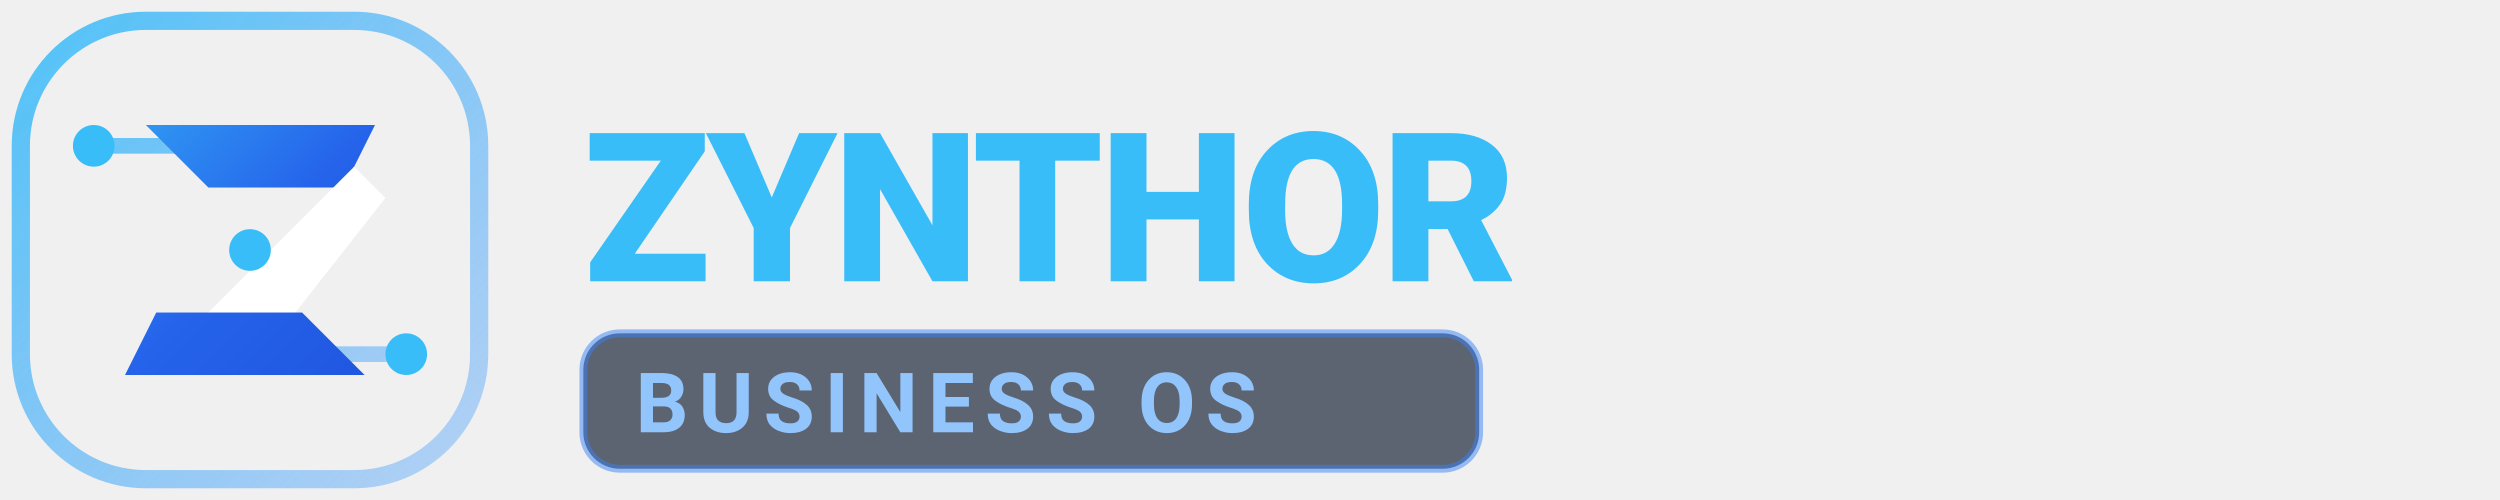
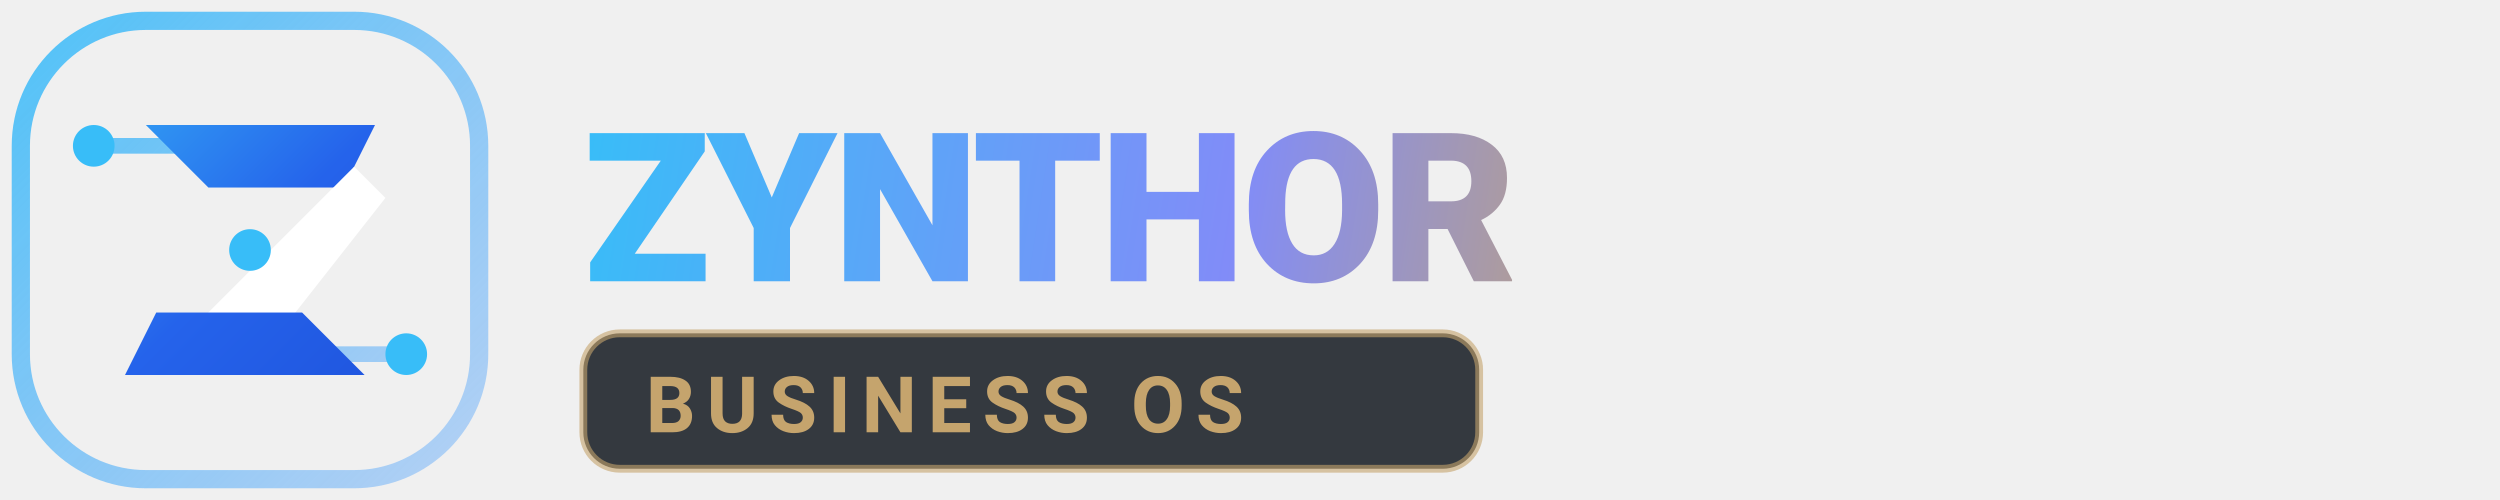
<svg xmlns="http://www.w3.org/2000/svg" width="240" height="48" viewBox="0 0 240 48" fill="none">
  <defs>
    <linearGradient id="zynthorFullGrad" x1="4" y1="4" x2="44" y2="44" gradientUnits="userSpaceOnUse">
      <stop offset="0%" stop-color="#38bdf8" />
      <stop offset="50%" stop-color="#2563eb" />
      <stop offset="100%" stop-color="#1d4ed8" />
    </linearGradient>
    <linearGradient id="circuitFullGrad" x1="0" y1="0" x2="48" y2="48" gradientUnits="userSpaceOnUse">
      <stop offset="0%" stop-color="#38bdf8" stop-opacity="0.9" />
      <stop offset="100%" stop-color="#60a5fa" stop-opacity="0.4" />
+     </linearGradient>
+     <linearGradient id="accentGrad" x1="56" y1="12" x2="160" y2="28" gradientUnits="userSpaceOnUse">
+       <stop offset="0%" stop-color="#38bdf8" />
+       <stop offset="60%" stop-color="#818cf8" />
+       <stop offset="100%" stop-color="#c5a46d" />
    </linearGradient>
  </defs>
  <g transform="translate(0, 0)">
    <rect x="2" y="2" width="44" height="44" rx="12" fill="none" stroke="url(#circuitFullGrad)" stroke-width="1.75" />
    <path d="M9 14 L18 14 L21 17" stroke="url(#circuitFullGrad)" stroke-width="1.5" stroke-linecap="round" />
    <circle cx="9" cy="14" r="2" fill="#38bdf8" />
    <path d="M39 34 L30 34 L27 31" stroke="url(#circuitFullGrad)" stroke-width="1.5" stroke-linecap="round" />
    <circle cx="39" cy="34" r="2" fill="#38bdf8" />
    <path d="M14 12 H36 L33 18 H20 L14 12Z" fill="url(#zynthorFullGrad)" />
    <path d="M34 16 L17 33 H26 L37 19 L34 16Z" fill="#ffffff" />
    <path d="M12 36 L15 30 H29 L35 36 H12Z" fill="url(#zynthorFullGrad)" />
    <circle cx="24" cy="24" r="2" fill="#38bdf8" />
  </g>
-   <text x="56" y="27" font-family="-apple-system, BlinkMacSystemFont, 'Segoe UI', Roboto, 'Helvetica Neue', Arial, sans-serif" font-size="20" font-weight="800" letter-spacing="-0.02em" fill="#38bdf8">ZYNTHOR</text>
-   <rect x="56" y="32" width="86" height="13" rx="3.5" fill="#1e293b" fill-opacity="0.7" stroke="#3b82f6" stroke-width="0.75" stroke-opacity="0.5" />
-   <text x="61" y="41.5" font-family="-apple-system, BlinkMacSystemFont, 'Segoe UI', Roboto, 'Helvetica Neue', Arial, sans-serif" font-size="8" font-weight="700" letter-spacing="0.12em" fill="#93c5fd">BUSINESS OS</text>
+   <text x="56" y="27" font-family="-apple-system, BlinkMacSystemFont, 'Segoe UI', Roboto, 'Helvetica Neue', Arial, sans-serif" font-size="20" font-weight="800" letter-spacing="-0.02em" fill="url(#accentGrad)">ZYNTHOR</text>
+   <rect x="56" y="32" width="86" height="13" rx="3.5" fill="#20252c" fill-opacity="0.9" stroke="#c5a46d" stroke-width="0.75" stroke-opacity="0.6" />
+   <text x="62" y="41.5" font-family="-apple-system, BlinkMacSystemFont, 'Segoe UI', Roboto, 'Helvetica Neue', Arial, sans-serif" font-size="7.5" font-weight="700" letter-spacing="0.14em" fill="#c5a46d">BUSINESS OS</text>
</svg>
